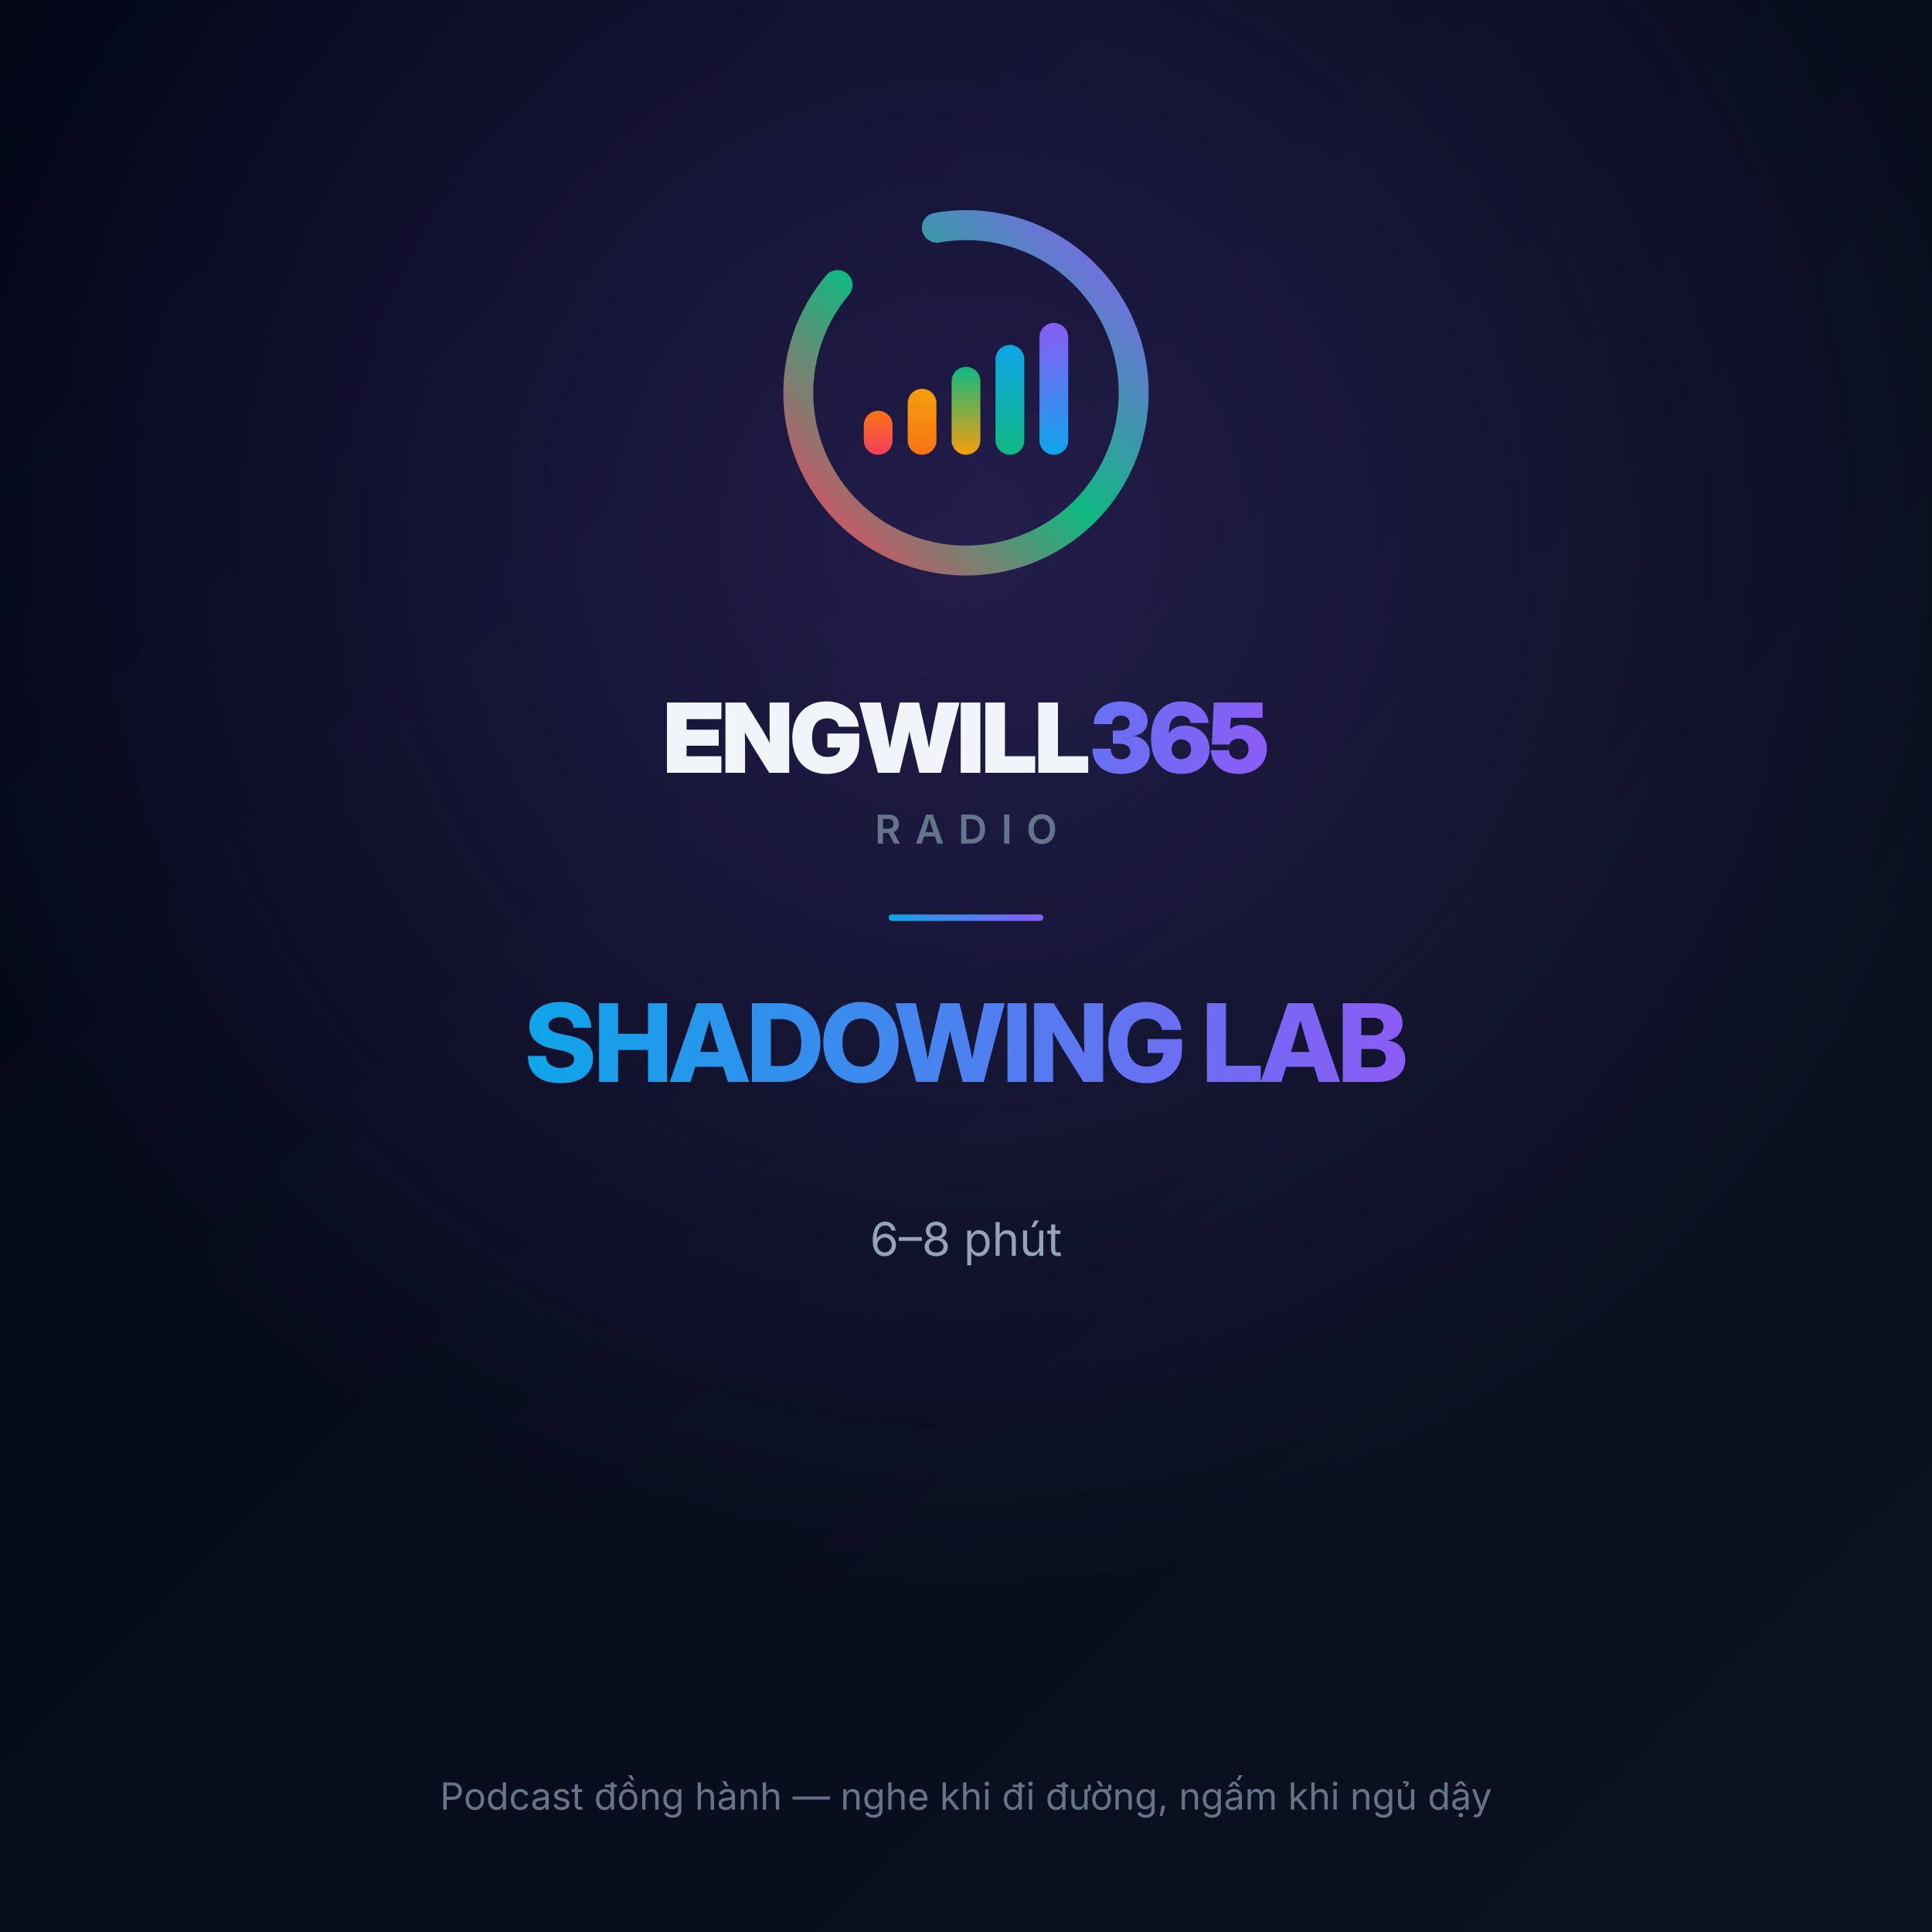
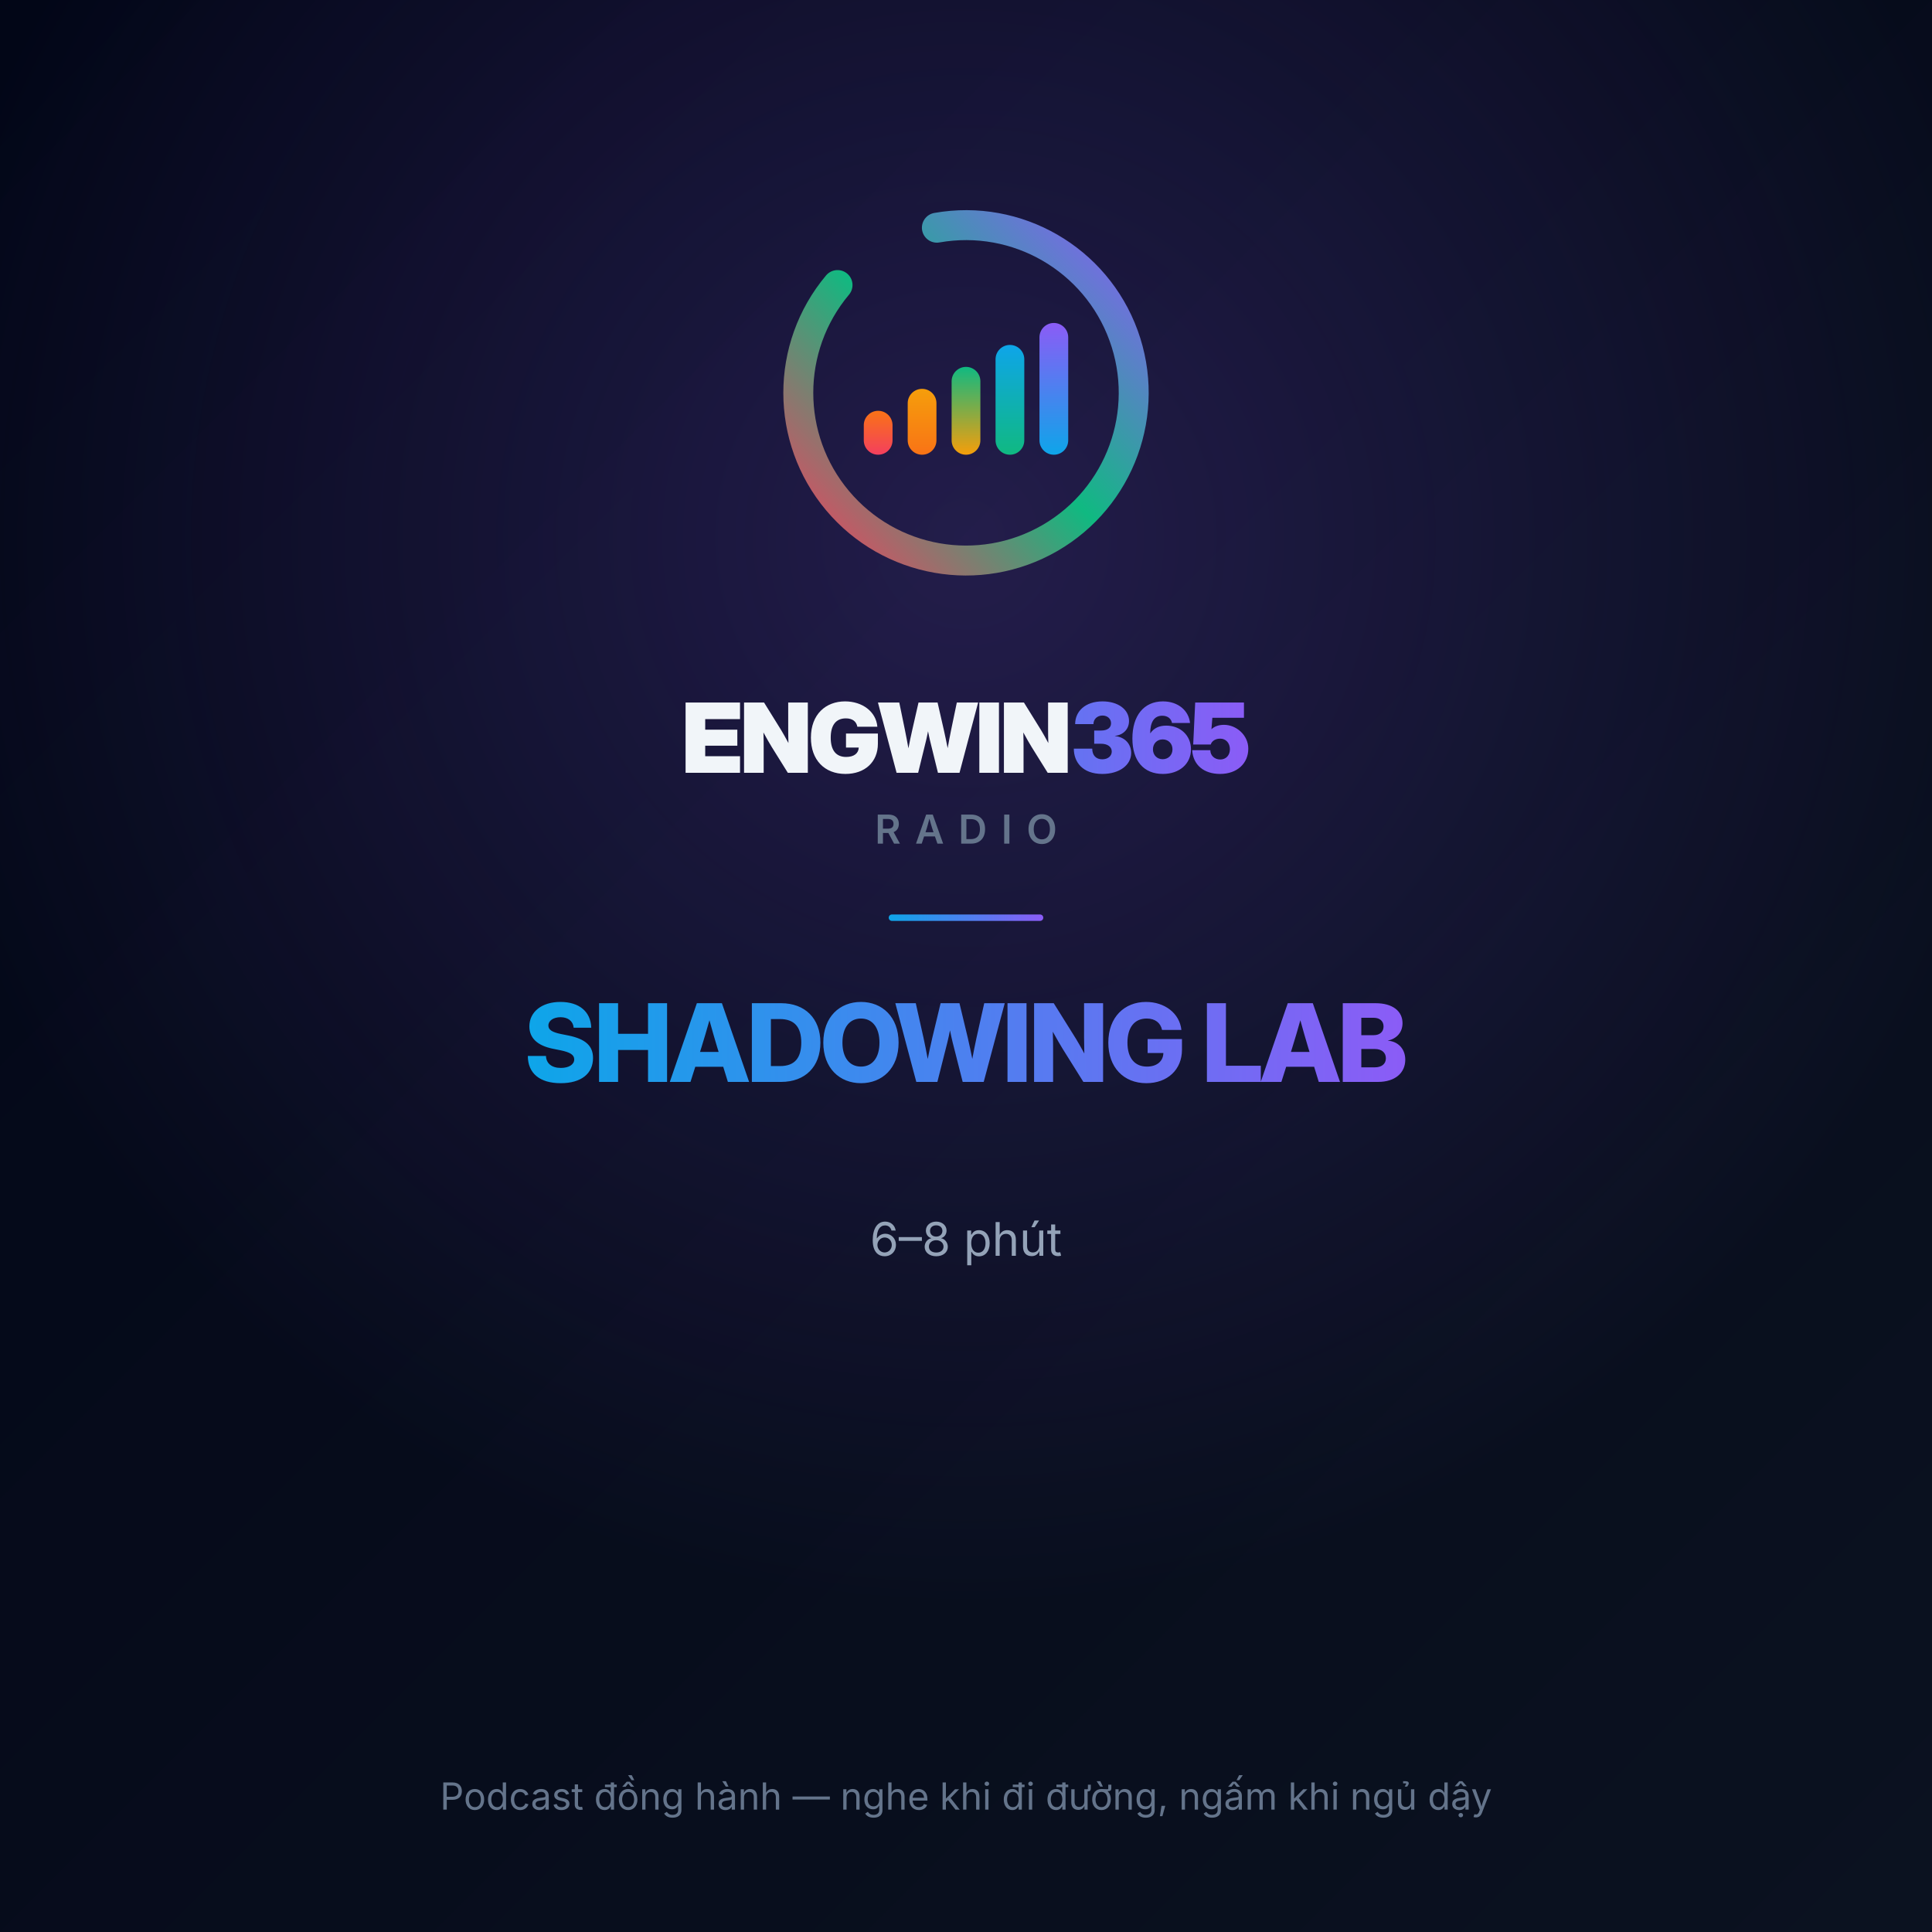
<svg xmlns="http://www.w3.org/2000/svg" viewBox="0 0 3000 3000" width="3000" height="3000">
  <defs>
    <linearGradient id="tier1" x1="0" y1="1" x2="0" y2="0">
      <stop offset="0" stop-color="#F43F5E" />
      <stop offset="1" stop-color="#F97316" />
    </linearGradient>
    <linearGradient id="tier2" x1="0" y1="1" x2="0" y2="0">
      <stop offset="0" stop-color="#F97316" />
      <stop offset="1" stop-color="#F59E0B" />
    </linearGradient>
    <linearGradient id="tier3" x1="0" y1="1" x2="0" y2="0">
      <stop offset="0" stop-color="#F59E0B" />
      <stop offset="1" stop-color="#10B981" />
    </linearGradient>
    <linearGradient id="tier4" x1="0" y1="1" x2="0" y2="0">
      <stop offset="0" stop-color="#10B981" />
      <stop offset="1" stop-color="#0EA5E9" />
    </linearGradient>
    <linearGradient id="tier5" x1="0" y1="1" x2="0" y2="0">
      <stop offset="0" stop-color="#0EA5E9" />
      <stop offset="1" stop-color="#8B5CF6" />
    </linearGradient>
    <linearGradient id="ringGrad" x1="0" y1="1" x2="1" y2="0">
      <stop offset="0" stop-color="#F43F5E" />
      <stop offset="0.5" stop-color="#10B981" />
      <stop offset="1" stop-color="#8B5CF6" />
    </linearGradient>
    <linearGradient id="bg" x1="0" y1="0" x2="1" y2="1">
      <stop offset="0" stop-color="#020617" />
      <stop offset="1" stop-color="#0B1220" />
    </linearGradient>
    <linearGradient id="acc" x1="0" y1="0" x2="1" y2="0">
      <stop offset="0" stop-color="#0EA5E9" />
      <stop offset="1" stop-color="#8B5CF6" />
    </linearGradient>
    <radialGradient id="halo" cx="0.5" cy="0.28" r="0.55">
      <stop offset="0" stop-color="#8B5CF6" stop-opacity="0.22" />
      <stop offset="1" stop-color="#8B5CF6" stop-opacity="0" />
    </radialGradient>
  </defs>
  <rect width="3000" height="3000" fill="url(#bg)" />
  <rect width="3000" height="3000" fill="url(#halo)" />
  <g transform="translate(1190 300)">
    <path d="M 264.78 53.56 A 260.4 260.4 0 1 1 110.52 142.62" fill="none" stroke="url(#ringGrad)" stroke-width="46.50" stroke-linecap="round" />
    <rect x="151.28" y="337.90" width="44.64" height="68.20" rx="22.32" fill="url(#tier1)" />
    <rect x="219.48" y="303.80" width="44.64" height="102.30" rx="22.32" fill="url(#tier2)" />
    <rect x="287.68" y="269.70" width="44.64" height="136.40" rx="22.32" fill="url(#tier3)" />
    <rect x="355.88" y="235.60" width="44.64" height="170.50" rx="22.32" fill="url(#tier4)" />
    <rect x="424.08" y="201.50" width="44.64" height="204.60" rx="22.32" fill="url(#tier5)" />
  </g>
-   <text x="1500" y="1200" text-anchor="middle" font-family="Inter Display, Inter, sans-serif" font-size="150" font-weight="900" letter-spacing="-4" fill="#F1F5F9">ENGWILL<tspan fill="url(#acc)">365</tspan>
+   <text x="1500" y="1200" text-anchor="middle" font-family="Inter Display, Inter, sans-serif" font-size="150" font-weight="900" letter-spacing="-4" fill="#F1F5F9">ENGWIN<tspan fill="url(#acc)">365</tspan>
  </text>
  <text x="1500" y="1310" text-anchor="middle" font-family="Inter, sans-serif" font-size="62" font-weight="600" letter-spacing="22" fill="#64748B">RADIO</text>
  <rect x="1380" y="1420" width="240" height="10" rx="5" fill="url(#acc)" />
  <text x="1500" y="1680" text-anchor="middle" font-family="Inter Display, Inter, sans-serif" font-size="168" font-weight="800" letter-spacing="-4" fill="url(#acc)">SHADOWING LAB</text>
  <text x="1500" y="1950" text-anchor="middle" font-family="Inter, sans-serif" font-size="72" font-weight="400" fill="#94A3B8">6–8 phút</text>
  <text x="1500" y="2810" text-anchor="middle" font-family="Inter, sans-serif" font-size="58" font-weight="400" fill="#64748B">Podcast đồng hành — nghe khi đi đường, ngấm khi ngủ dậy</text>
</svg>
